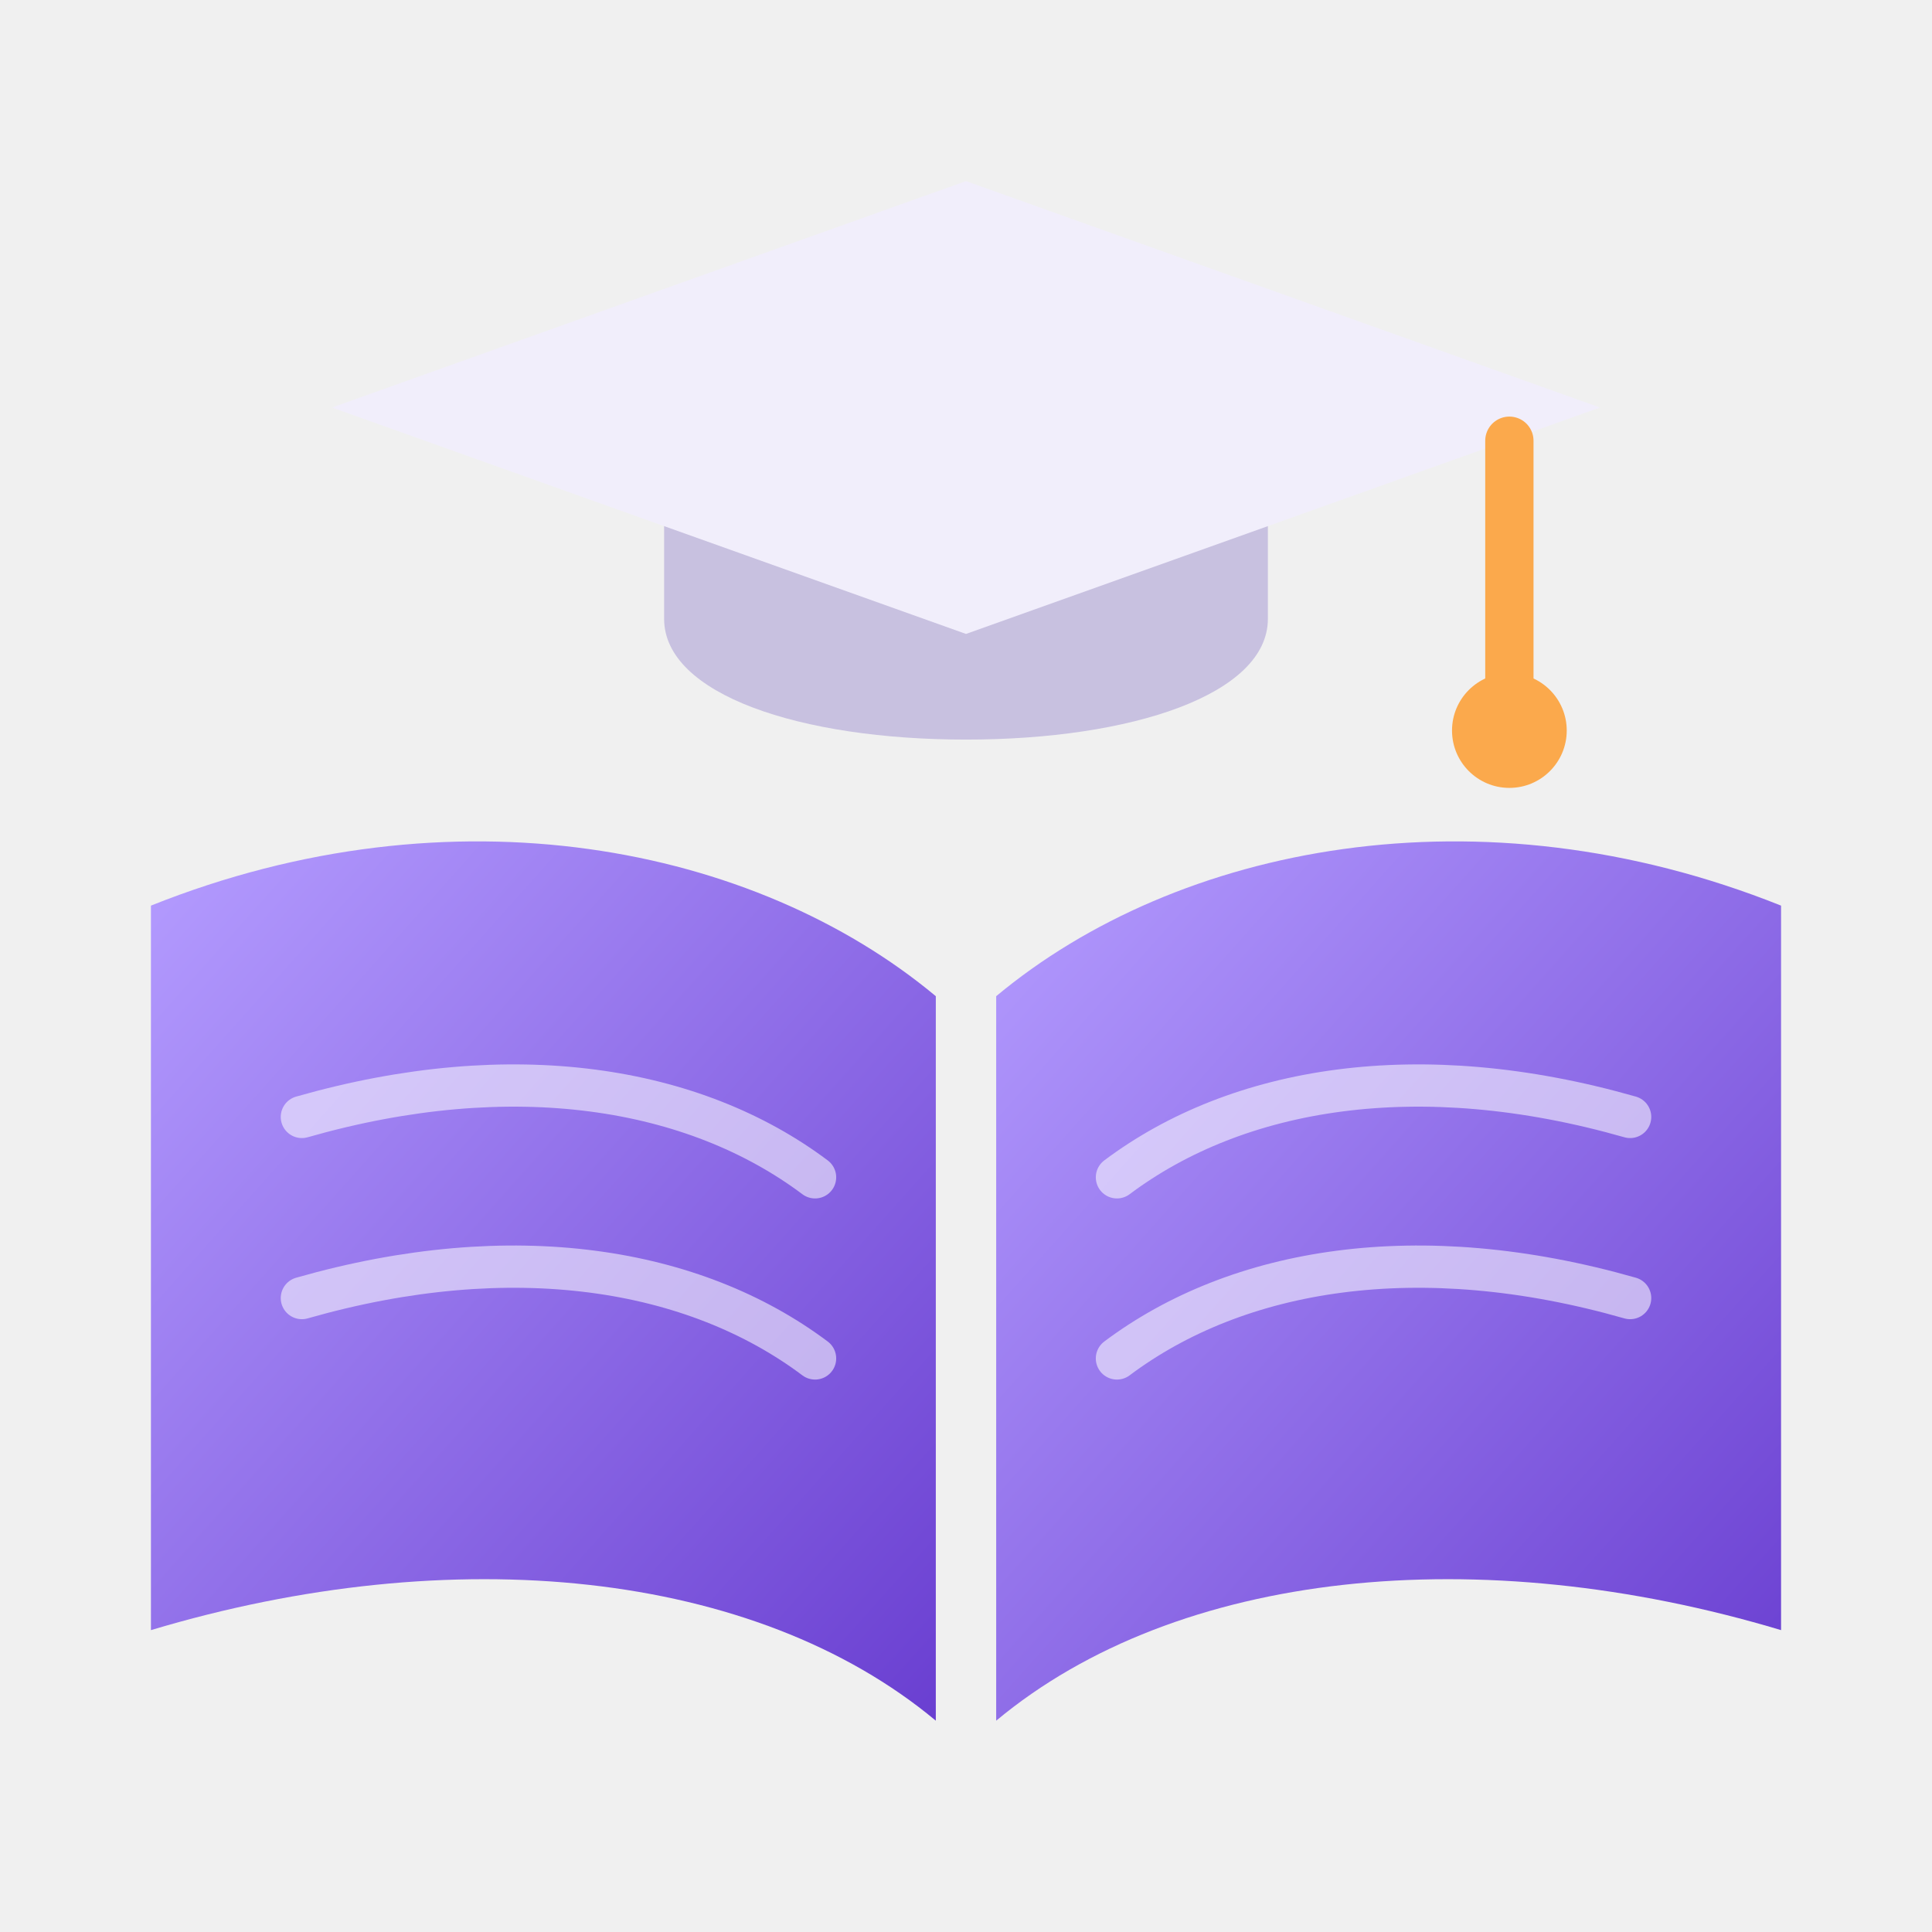
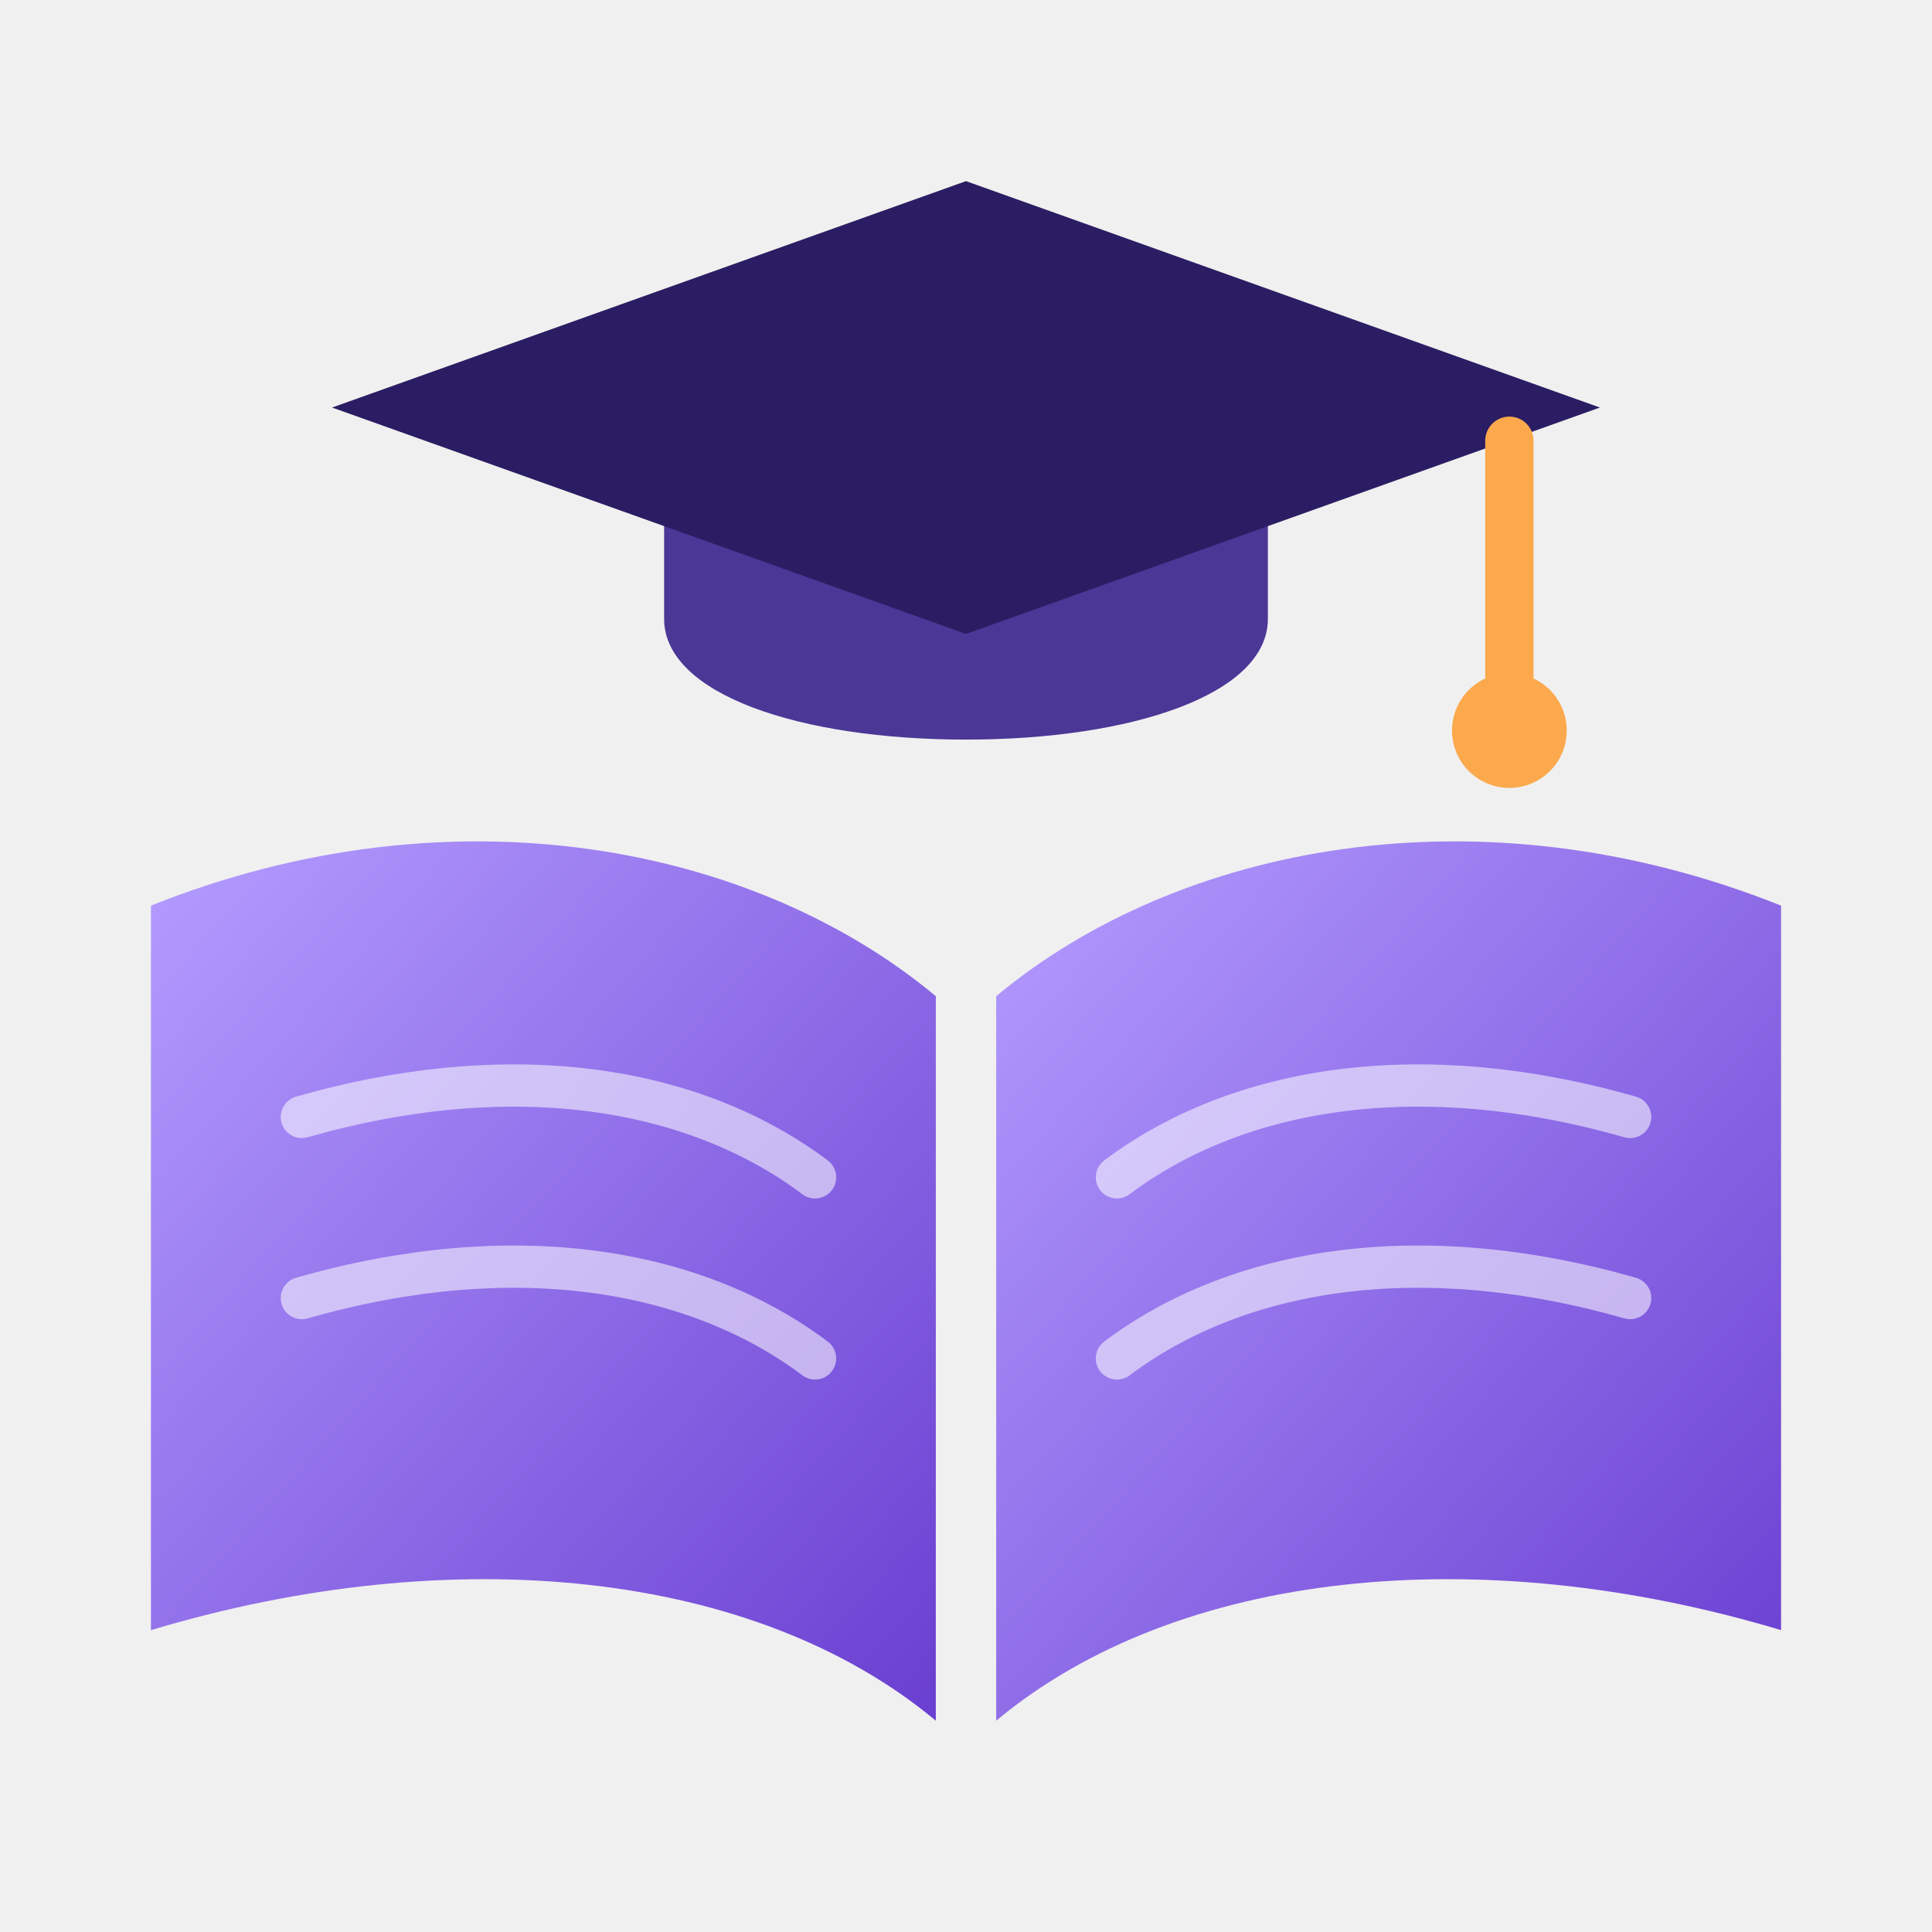
<svg xmlns="http://www.w3.org/2000/svg" viewBox="0 0 64 64" role="img" aria-label="Hub de Estudos">
  <defs>
    <linearGradient id="livro2" x1="0" y1="0" x2="1" y2="1">
      <stop offset="0" stop-color="#b49cff" />
      <stop offset="1" stop-color="#6a3fd1" />
    </linearGradient>
  </defs>
  <path d="M5 30 C15 26 25 28 31 33 V57 C25 52 15 51 5 54 Z" fill="url(#livro2)" />
  <path d="M59 30 C49 26 39 28 33 33 V57 C39 52 49 51 59 54 Z" fill="url(#livro2)" />
  <g stroke="#ffffff" stroke-opacity="0.55" stroke-width="1.4" fill="none" stroke-linecap="round">
    <path d="M10 37 C17 35 23 36 27 39" />
    <path d="M10 43 C17 41 23 42 27 45" />
    <path d="M54 37 C47 35 41 36 37 39" />
    <path d="M54 43 C47 41 41 42 37 45" />
  </g>
-   <path d="M22 15.5 V20.5 C22 23 26.5 24.5 32 24.5 C37.5 24.5 42 23 42 20.5 V15.5 L32 19 Z" fill="#c8c1e0" />
-   <path d="M32 6 L53 13.5 L32 21 L11 13.5 Z" fill="#f1eefb" />
+   <path d="M22 15.5 V20.5 C22 23 26.5 24.5 32 24.5 C37.5 24.5 42 23 42 20.5 V15.5 L32 19 Z" fill="#4a3796" />
+   <path d="M32 6 L53 13.5 L32 21 L11 13.5 Z" fill="#2b1d63" />
  <path d="M50 14.6 V23" stroke="#fba94c" stroke-width="1.6" stroke-linecap="round" />
  <circle cx="50" cy="24.2" r="1.9" fill="#fba94c" />
</svg>
